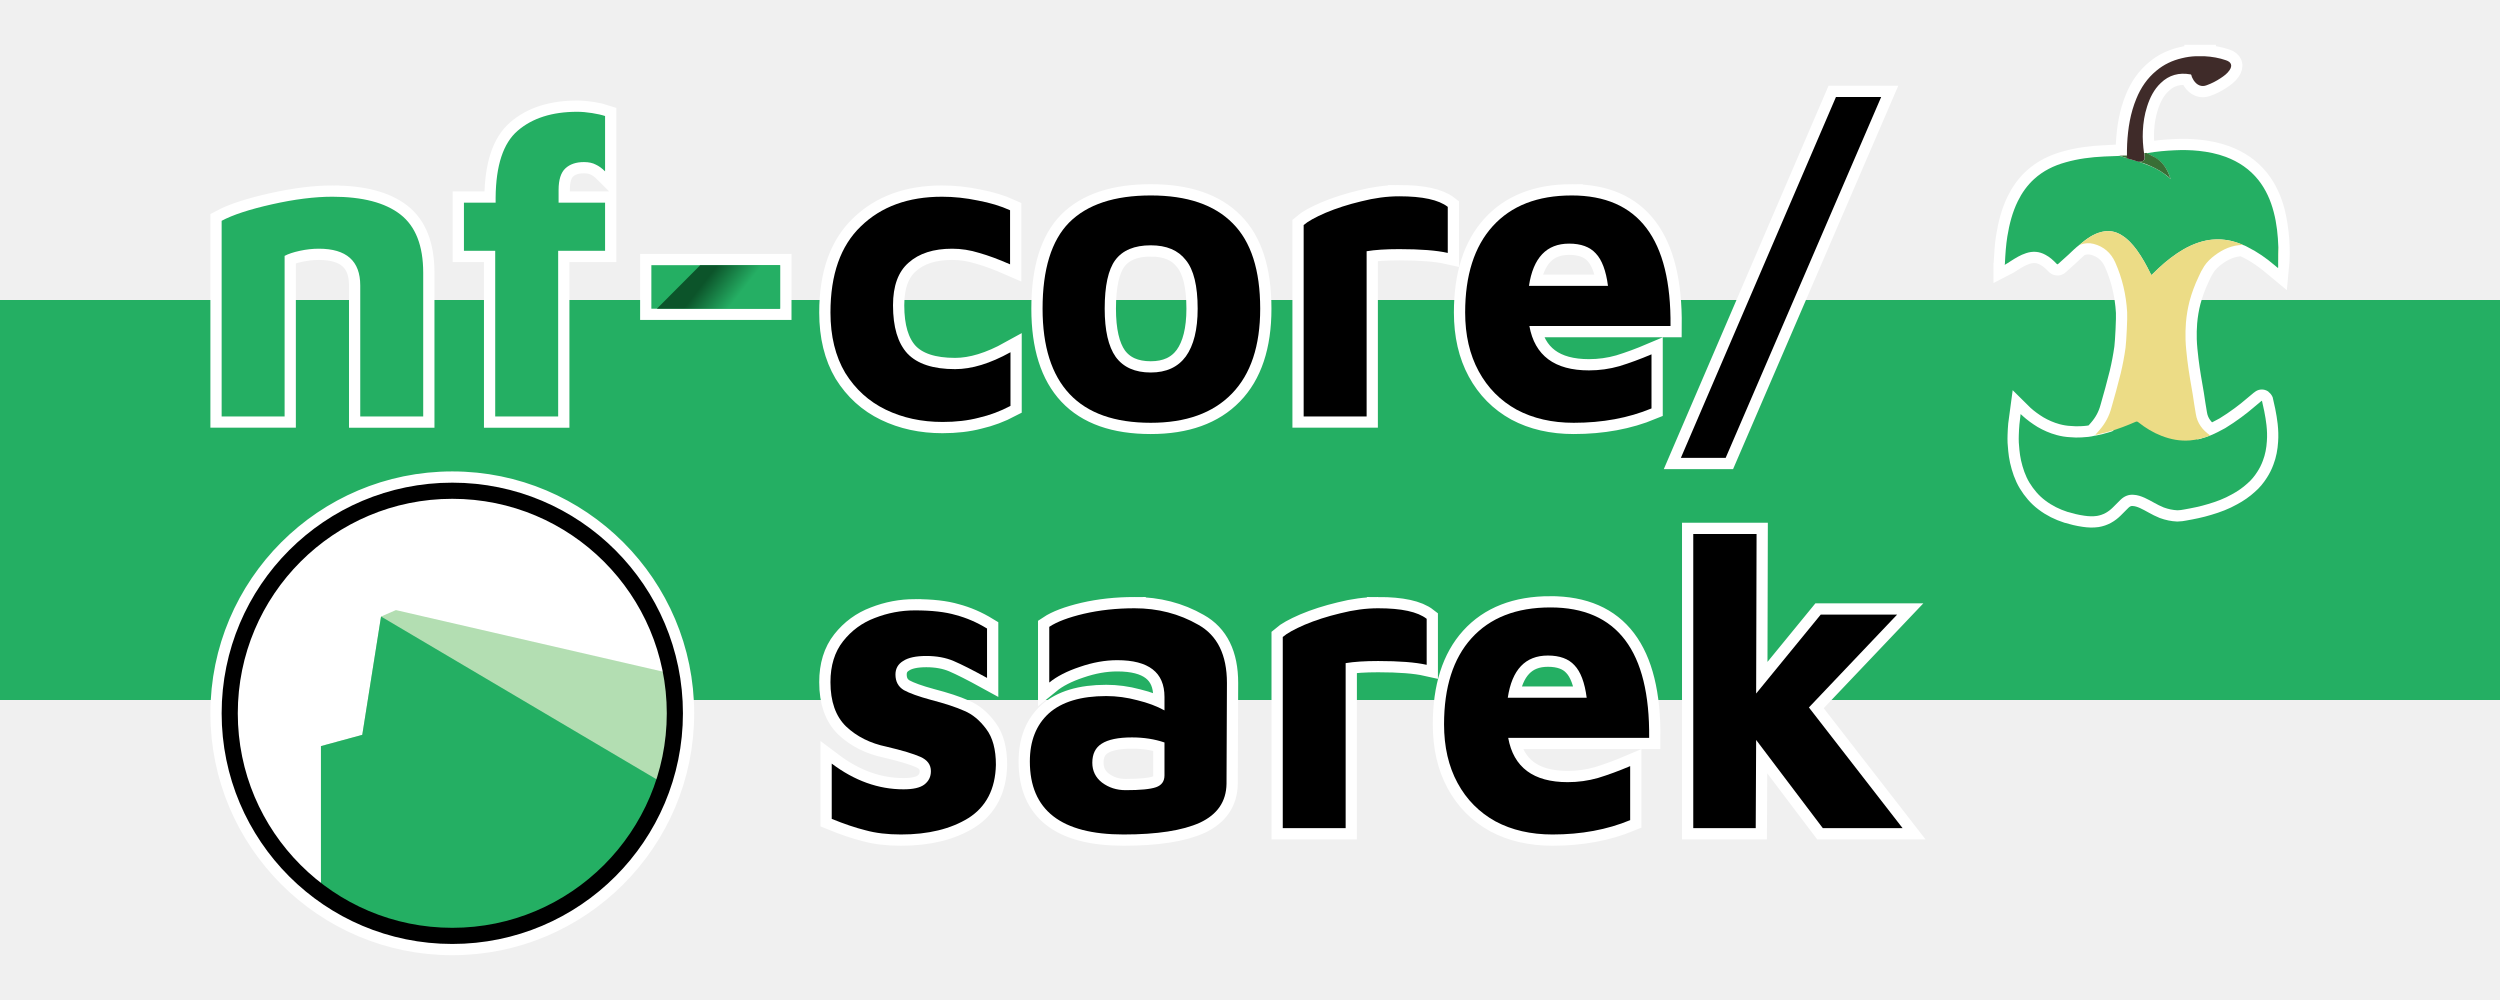
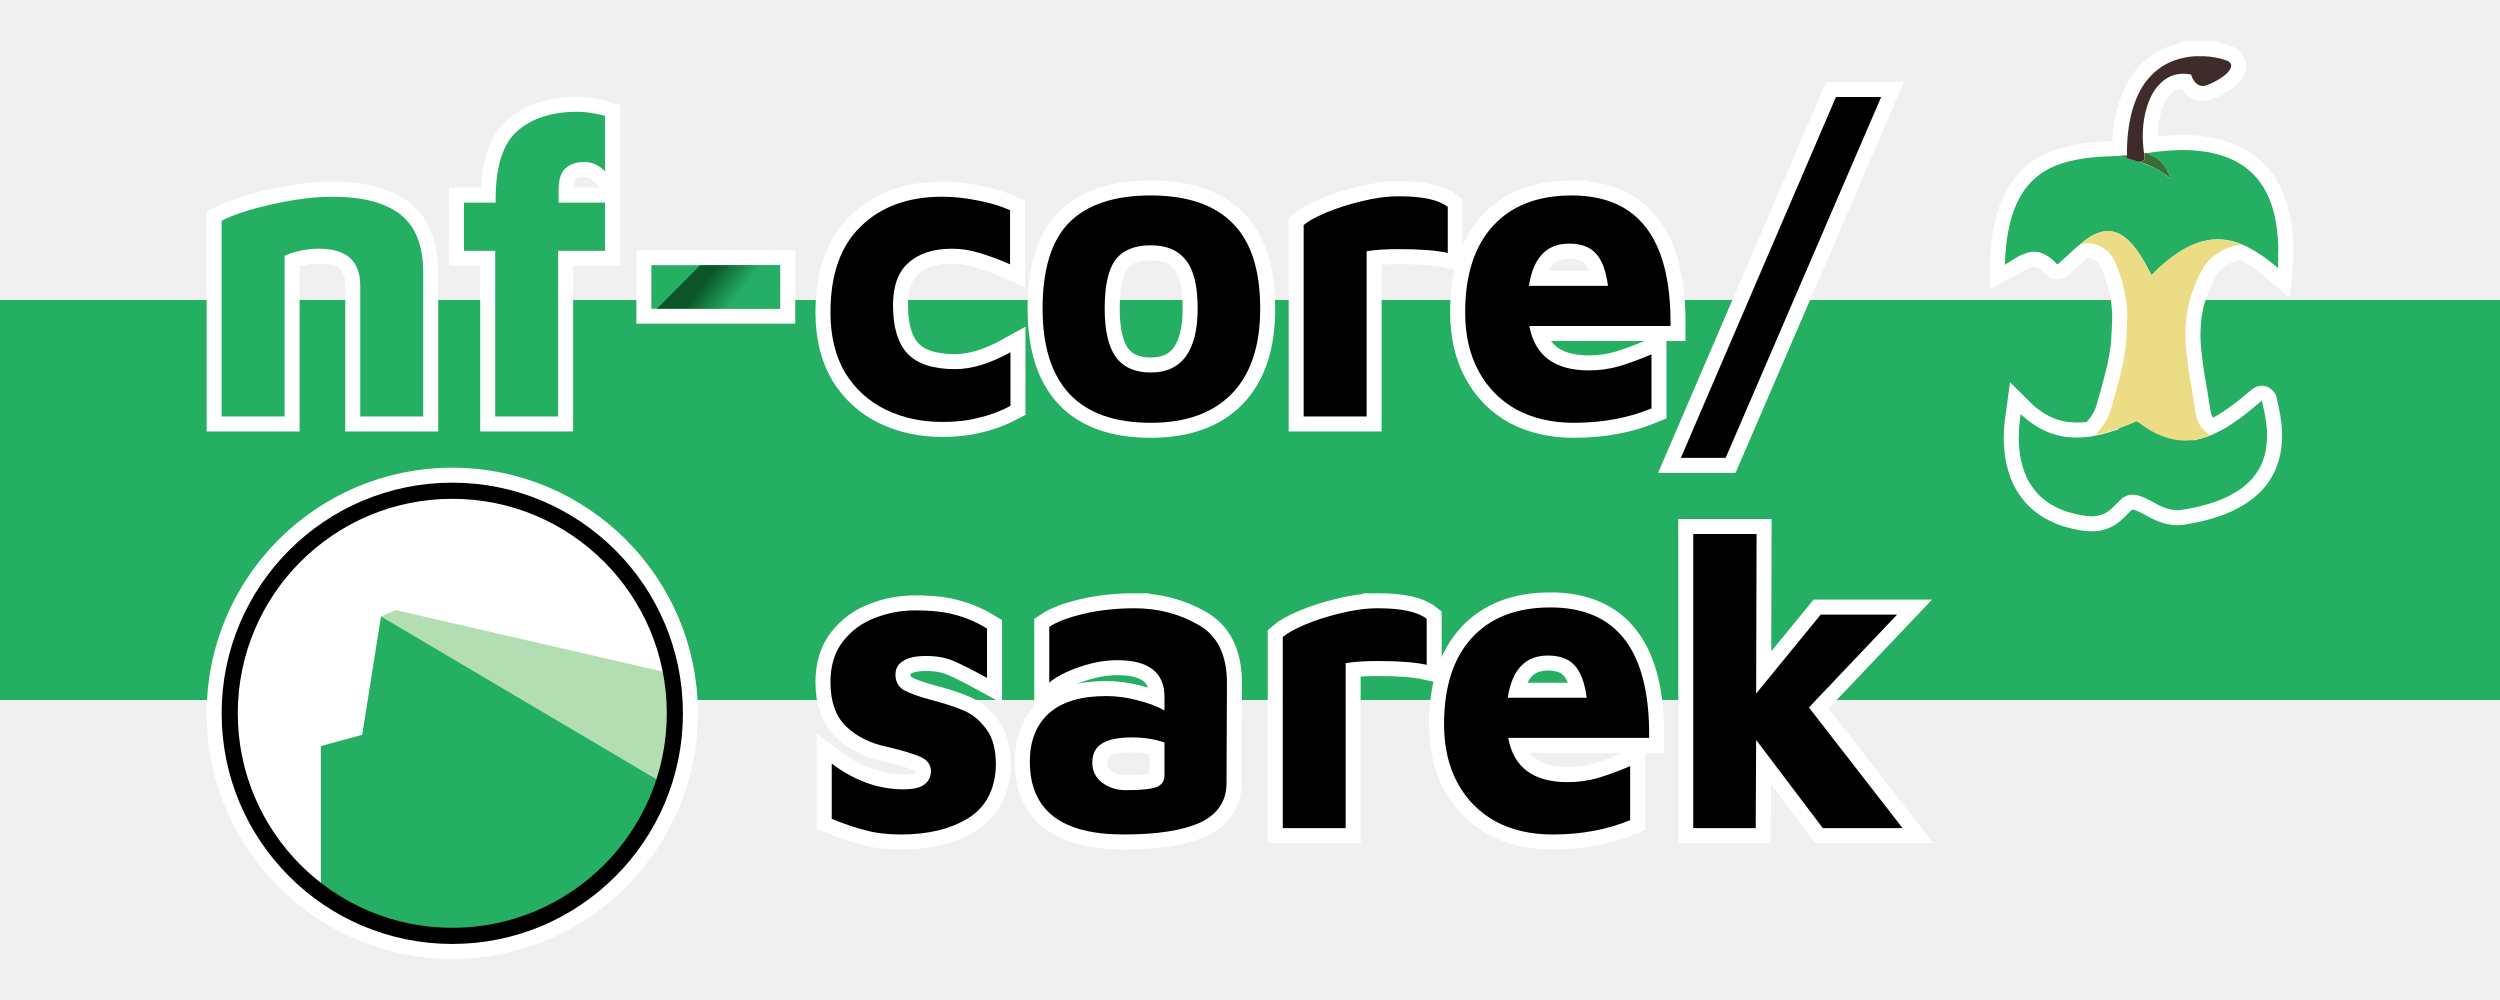
<svg xmlns="http://www.w3.org/2000/svg" xmlns:xlink="http://www.w3.org/1999/xlink" width="500" height="200" viewBox="0 0 468.75 187.5" id="svg4924" version="1.1">
  <defs id="defs4926">
    <clipPath clipPathUnits="userSpaceOnUse" id="clipPath202">
      <path d="M 0,600 H 1500 V 0 H 0 Z" id="path204" />
    </clipPath>
    <clipPath clipPathUnits="userSpaceOnUse" id="clipPath158">
      <path d="M 0,600 H 1500 V 0 H 0 Z" id="path160" />
    </clipPath>
    <clipPath clipPathUnits="userSpaceOnUse" id="clipPath86">
      <path d="M 0,600 H 1500 V 0 H 0 Z" id="path88" />
    </clipPath>
    <clipPath clipPathUnits="userSpaceOnUse" id="clipPath94">
      <path d="M 804.509,211 H 968.795 V 114.019 H 804.509 Z" id="path96" />
    </clipPath>
    <clipPath clipPathUnits="userSpaceOnUse" id="clipPath110">
      <path d="M 804.597,506 H 968.883 V 409.019 H 804.597 Z" id="path112" />
    </clipPath>
    <clipPath clipPathUnits="userSpaceOnUse" id="clipPath126">
      <path d="M 133.598,209 H 297.883 V 112.019 H 133.598 Z" id="path128" />
    </clipPath>
    <clipPath clipPathUnits="userSpaceOnUse" id="clipPath142">
      <path d="M 133.686,504 H 297.972 V 407.019 H 133.686 Z" id="path144" />
    </clipPath>
    <clipPath clipPathUnits="userSpaceOnUse" id="clipPath54">
      <path d="M 0,600 H 1500 V 0 H 0 Z" id="path56" />
    </clipPath>
    <clipPath clipPathUnits="userSpaceOnUse" id="clipPath30">
      <path d="M 0,600 H 1500 V 0 H 0 Z" id="path32" />
    </clipPath>
    <linearGradient id="a-3" x2="1" gradientTransform="matrix(47.34875,36.9925,-36.9925,47.34875,344.325,162.1875)" gradientUnits="userSpaceOnUse">
      <stop stop-color="#0c542a" offset="0" id="stop15-61" />
      <stop stop-color="#0c542a" offset=".215" id="stop17-29" />
      <stop stop-color="#25af64" offset=".58" id="stop19-3" />
      <stop stop-color="#25af64" offset=".847" id="stop21-19" />
      <stop stop-color="#25af64" offset="1" id="stop23-4" />
    </linearGradient>
    <linearGradient id="f" x2="1" gradientTransform="matrix(14.32214,11.18956,-11.18956,14.32214,103.3912,-43.22521)" gradientUnits="userSpaceOnUse">
      <stop stop-color="#0c542a" offset="0" id="stop12" />
      <stop stop-color="#0c542a" offset=".215" id="stop14" />
      <stop stop-color="#25af64" offset=".58" id="stop16" />
      <stop stop-color="#25af64" offset=".847" id="stop18" />
      <stop stop-color="#25af64" offset="1" id="stop20" />
    </linearGradient>
    <linearGradient xlink:href="#f" id="linearGradient297" gradientUnits="userSpaceOnUse" gradientTransform="matrix(14.32214,11.18956,-11.18956,14.32214,103.3912,-43.22521)" x2="1" />
  </defs>
  <g id="layer4" style="display:inline" transform="translate(22.0634,94.11028)">
    <rect style="opacity:1;fill:#24af63;fill-opacity:1;stroke:none;stroke-width:18.234;stroke-linecap:round;stroke-linejoin:round;stroke-miterlimit:4;stroke-dasharray:none;stroke-dashoffset:0;stroke-opacity:1" id="rect71" width="468.75" height="75" x="-22.063" y="-37.86" />
-     <path style="fill:none;stroke:#ffffff;stroke-width:4.219;stroke-linecap:butt;stroke-linejoin:miter;stroke-miterlimit:10;stroke-dasharray:none;stroke-opacity:1" d="m 389.611,-83.602 v 0.038 c -0.868,0.038 -1.698,0.151 -2.604,0.377 -1.774,0.415 -3.36,1.17 -4.757,2.34 -1.699,1.397 -2.907,3.172 -3.737,5.211 -1.133,2.718 -1.587,5.587 -1.738,8.494 -0.037,0.743 -0.037,1.448 -0.037,2.19 -1.437,-0.008 -2.971,0.137 -4.266,0.189 -2.454,0.113 -4.871,0.415 -7.249,1.095 -2.19,0.604 -4.192,1.585 -5.891,3.133 -1.284,1.17 -2.303,2.605 -3.058,4.153 -1.019,2.076 -1.585,4.303 -1.963,6.606 -0.264,1.661 -0.377,3.36 -0.452,5.021 0,0.076 -7.5e-4,0.152 -0.038,0.227 v 0.075 c 0.378,-0.189 0.717,-0.453 1.095,-0.679 0.944,-0.604 1.851,-1.169 2.908,-1.509 1.246,-0.415 2.453,-0.342 3.624,0.3 0.793,0.415 1.473,1.02 2.115,1.699 0.113,0.113 0.189,0.113 0.302,0 0.642,-0.566 1.246,-1.133 1.888,-1.699 0.68,-0.642 1.358,-1.32 2.113,-1.886 0.075,0.038 0.113,-6.83e-4 0.189,-0.038 0.793,-0.264 1.623,-0.34 2.454,-0.114 1.888,0.491 3.248,1.699 4.041,3.474 1.321,2.983 2.038,6.079 2.227,9.326 0.075,1.057 -0.151,5.511 -0.302,6.682 -0.227,1.623 -0.529,3.21 -0.906,4.796 -0.529,2.152 -1.132,4.304 -1.736,6.418 -0.415,1.586 -1.171,2.983 -2.228,4.191 -0.264,0.302 -0.662,0.754 -0.927,1.057 -0.831,0.227 -1.603,0.301 -2.433,0.339 -0.717,0.038 -1.434,0.039 -2.151,-0.037 -0.868,-0.038 -1.737,-0.189 -2.567,-0.416 -1.246,-0.34 -2.454,-0.869 -3.549,-1.511 -0.982,-0.604 -1.925,-1.283 -2.756,-2.038 -0.113,-0.113 -0.265,-0.226 -0.416,-0.377 -0.189,1.321 -0.303,2.604 -0.341,3.926 -0.038,0.944 2.7e-4,1.85 0.114,2.794 0.075,0.642 0.151,1.321 0.302,1.963 0.34,1.472 0.793,2.87 1.586,4.191 0.793,1.284 1.736,2.415 2.944,3.322 1.284,0.982 2.681,1.661 4.191,2.151 1.019,0.302 2.077,0.567 3.171,0.718 0.793,0.113 1.547,0.152 2.34,0.038 1.17,-0.189 2.152,-0.755 2.983,-1.586 l 1.472,-1.472 c 0.68,-0.642 1.473,-0.982 2.417,-0.906 0.717,0.038 1.397,0.264 2.076,0.566 1.246,0.566 2.341,1.322 3.587,1.813 0.831,0.302 1.699,0.49 2.567,0.527 0.415,0 0.83,-0.075 1.245,-0.15 1.51,-0.264 3.021,-0.567 4.493,-1.02 1.548,-0.453 3.058,-1.02 4.455,-1.813 1.057,-0.566 2.038,-1.245 2.906,-2.038 0.755,-0.642 1.359,-1.396 1.888,-2.227 0.415,-0.642 0.756,-1.322 1.02,-2.04 0.453,-1.17 0.679,-2.416 0.754,-3.662 0.075,-1.019 0.038,-2 -0.075,-3.019 -0.113,-0.868 -0.227,-1.737 -0.416,-2.606 -0.151,-0.642 -0.263,-1.284 -0.414,-1.888 -0.038,-0.075 -0.038,-0.114 -0.114,-0.038 l -1.36,1.133 c -0.793,0.68 -1.585,1.322 -2.415,1.926 -0.982,0.717 -1.964,1.396 -3.021,2.038 -0.906,0.491 -1.812,0.981 -2.756,1.359 -0.038,-0.038 -0.114,-0.074 -0.114,-0.037 -1.397,-0.982 -2.378,-2.266 -2.642,-4.003 -0.227,-1.208 -0.377,-2.417 -0.566,-3.587 -0.378,-2.152 -0.756,-4.303 -1.02,-6.454 -0.151,-1.321 -0.303,-2.606 -0.341,-3.889 -0.038,-1.057 0.002,-2.114 0.077,-3.171 0.113,-1.359 0.34,-2.718 0.679,-4.039 0.415,-1.548 0.981,-3.059 1.661,-4.493 0.302,-0.717 0.68,-1.435 1.095,-2.076 0.529,-0.793 1.208,-1.435 1.963,-2.001 1.548,-1.17 3.247,-1.925 5.248,-1.963 2.525,1.05 4.631,2.684 6.57,4.305 0.35,-3.541 0.016,-7.353 -0.756,-10.459 -0.566,-2.19 -1.472,-4.228 -2.869,-6.002 -1.623,-2.039 -3.7,-3.435 -6.116,-4.341 -1.623,-0.604 -3.323,-0.945 -5.059,-1.133 -1.472,-0.151 -2.983,-0.189 -4.455,-0.114 -1.737,0.076 -3.472,0.227 -5.171,0.529 -0.02,0.02 -0.049,0.016 -0.079,0.02 -0.036,-0.02 -0.076,-0.038 -0.112,-0.059 -0.113,0 -0.3,0.019 -0.458,0.031 -0.185,-1.345 -0.296,-2.726 -0.222,-4.107 0.076,-1.586 0.302,-3.097 0.793,-4.607 0.529,-1.661 1.284,-3.208 2.567,-4.417 1.548,-1.51 3.436,-2.002 5.55,-1.624 0.113,0 0.151,0.039 0.189,0.152 0.076,0.34 0.227,0.641 0.416,0.943 0.604,0.944 1.51,1.322 2.454,0.945 0.944,-0.34 1.813,-0.793 2.606,-1.322 0.642,-0.415 1.245,-0.868 1.661,-1.472 0.604,-0.868 0.378,-1.548 -0.641,-1.888 -1.284,-0.453 -2.644,-0.679 -4.003,-0.754 v -0.038 z m -67.432,7.678 -29.079,67.665 h 8.399 L 330.656,-75.924 Z m -236.019,2.772 c -4.701,0 -8.426,1.19 -11.173,3.567 -2.694,2.324 -4.067,6.497 -4.12,12.519 v 0.95 h -5.942 v 9.033 h 5.863 v 31.058 h 11.805 v -31.058 h 8.795 v -9.033 H 82.673 V -58.493 c 9e-6,-1.902 0.422,-3.249 1.267,-4.041 0.845,-0.792 2.007,-1.188 3.486,-1.188 0.898,0 1.636,0.157 2.217,0.474 0.581,0.264 1.162,0.688 1.743,1.269 v -10.38 c -0.634,-0.211 -1.452,-0.396 -2.455,-0.555 -1.004,-0.158 -1.927,-0.238 -2.772,-0.238 z m 107.543,15.688 c -6.814,0 -11.911,1.691 -15.291,5.072 -3.328,3.381 -4.991,8.768 -4.991,16.163 0,7.078 1.69,12.413 5.07,16.005 3.381,3.592 8.451,5.387 15.212,5.387 6.603,0 11.673,-1.821 15.212,-5.466 3.539,-3.645 5.308,-8.954 5.308,-15.927 0,-7.237 -1.716,-12.572 -5.149,-16.005 -3.433,-3.486 -8.558,-5.229 -15.372,-5.229 z m 78.915,0 c -6.391,0 -11.329,1.928 -14.815,5.784 -3.433,3.803 -5.151,9.19 -5.151,16.163 0,4.226 0.846,7.897 2.536,11.014 1.69,3.116 4.066,5.52 7.13,7.211 3.064,1.637 6.63,2.455 10.697,2.455 5.388,0 10.247,-0.898 14.579,-2.693 v -10.142 c -2.113,0.898 -4.121,1.638 -6.022,2.219 -1.849,0.528 -3.749,0.793 -5.704,0.793 -6.444,0 -10.17,-2.774 -11.173,-8.32 h 26.464 c 0.158,-16.322 -6.023,-24.483 -18.541,-24.483 z m -32.338,0.159 c -2.271,0 -4.648,0.316 -7.13,0.95 -2.43,0.581 -4.649,1.294 -6.656,2.139 -1.954,0.845 -3.328,1.611 -4.12,2.298 v 35.892 h 11.805 v -30.98 c 1.585,-0.264 3.618,-0.396 6.101,-0.396 3.962,0 6.998,0.237 9.111,0.712 v -8.635 c -1.69,-1.321 -4.727,-1.981 -9.111,-1.981 z m -200.026,0.079 c -3.328,0 -7.105,0.476 -11.331,1.426 -4.226,0.951 -7.368,1.98 -9.428,3.089 v 36.685 h 11.805 v -30.108 c 0.687,-0.37 1.638,-0.686 2.853,-0.95 1.215,-0.264 2.403,-0.397 3.565,-0.397 5.177,0 7.766,2.298 7.766,6.894 v 24.562 h 11.805 v -26.938 c 0,-5.071 -1.425,-8.717 -4.277,-10.935 -2.852,-2.219 -7.105,-3.327 -12.757,-3.327 z m 114.313,0 c -6.339,0 -11.409,1.849 -15.212,5.546 -3.803,3.645 -5.706,9.032 -5.706,16.163 0,4.437 0.925,8.214 2.774,11.331 1.902,3.064 4.437,5.362 7.606,6.894 3.169,1.532 6.708,2.298 10.616,2.298 2.535,0 4.808,-0.265 6.815,-0.793 2.06,-0.475 4.04,-1.216 5.942,-2.219 v -10.062 c -3.803,2.113 -7.264,3.17 -10.38,3.17 -4.12,0 -7.103,-0.977 -8.952,-2.932 -1.796,-1.954 -2.693,-4.965 -2.693,-9.033 0,-3.645 0.977,-6.313 2.932,-8.004 1.954,-1.743 4.675,-2.615 8.161,-2.615 1.69,0 3.38,0.265 5.07,0.793 1.69,0.475 3.619,1.188 5.784,2.139 v -10.14 c -1.743,-0.792 -3.751,-1.401 -6.022,-1.824 -2.271,-0.475 -4.516,-0.712 -6.735,-0.712 z m 117.578,8.795 c 2.219,0 3.882,0.607 4.991,1.822 1.162,1.215 1.928,3.249 2.298,6.101 h -14.817 c 0.792,-5.282 3.302,-7.923 7.527,-7.923 z m -78.441,0.317 c 2.958,0 5.151,0.925 6.577,2.774 1.479,1.796 2.217,4.833 2.217,9.111 0,3.909 -0.738,6.894 -2.217,8.954 -1.479,2.007 -3.672,3.01 -6.577,3.01 -2.958,0 -5.149,-0.977 -6.575,-2.932 -1.373,-1.954 -2.06,-4.965 -2.06,-9.033 0,-4.279 0.659,-7.315 1.979,-9.111 1.373,-1.849 3.592,-2.774 6.656,-2.774 z m -93.636,3.724 v 8.161 h 24.166 v -8.161 z M 62.74,-3.61 c -23.866,0 -43.246,19.38 -43.246,43.246 0,23.866 19.38,43.246 43.246,43.246 23.866,0 43.246,-19.38 43.246,-43.246 0,-23.866 -19.38,-43.246 -43.246,-43.246 z M 295.423,6.014 V 61.169 h 11.711 l 0.079,-16.538 12.502,16.538 h 14.956 L 317.105,38.537 333.645,21.127 H 319.32 L 307.213,35.926 307.292,6.014 Z M 268.637,19.781 c -6.383,0 -11.317,1.926 -14.799,5.777 -3.429,3.798 -5.143,9.181 -5.143,16.144 0,4.22 0.844,7.887 2.532,10.999 1.688,3.113 4.063,5.512 7.123,7.2 3.06,1.635 6.62,2.454 10.682,2.454 5.381,0 10.235,-0.896 14.561,-2.69 V 49.536 c -2.11,0.897 -4.116,1.635 -6.015,2.216 -1.846,0.528 -3.744,0.791 -5.696,0.791 -6.436,0 -10.156,-2.768 -11.158,-8.307 h 26.431 c 0.158,-16.301 -6.014,-24.454 -18.517,-24.454 z m -77.979,0.159 c -3.376,0 -6.542,0.343 -9.496,1.029 -2.902,0.686 -5.065,1.502 -6.489,2.452 v 10.446 c 1.424,-1.161 3.324,-2.137 5.698,-2.928 2.427,-0.844 4.774,-1.265 7.042,-1.265 5.909,0 8.862,2.293 8.862,6.883 v 2.532 c -1.424,-0.791 -3.113,-1.424 -5.065,-1.899 -1.952,-0.528 -3.904,-0.791 -5.856,-0.791 -4.748,0 -8.334,1.082 -10.761,3.245 -2.374,2.163 -3.561,5.17 -3.561,9.022 1e-5,9.127 5.855,13.689 17.567,13.689 6.278,0 11.052,-0.738 14.323,-2.216 3.271,-1.53 4.933,-3.957 4.986,-7.28 l 0.079,-18.913 c 0,-5.276 -1.792,-8.916 -5.38,-10.92 -3.587,-2.057 -7.571,-3.085 -11.949,-3.085 z m 45.681,0 c -2.268,0 -4.643,0.317 -7.123,0.95 -2.427,0.58 -4.642,1.291 -6.647,2.135 -1.952,0.844 -3.325,1.61 -4.116,2.296 v 35.847 h 11.792 V 30.227 c 1.583,-0.264 3.614,-0.396 6.094,-0.396 3.957,0 6.988,0.237 9.099,0.712 v -8.626 c -1.688,-1.319 -4.72,-1.978 -9.099,-1.978 z m -86.863,0.396 c -2.585,0 -5.092,0.475 -7.518,1.425 -2.374,0.897 -4.352,2.348 -5.934,4.352 -1.583,2.005 -2.375,4.563 -2.375,7.676 0,3.64 0.976,6.41 2.928,8.309 2.005,1.899 4.537,3.165 7.597,3.798 2.902,0.686 5.013,1.319 6.332,1.899 1.319,0.58 1.978,1.478 1.978,2.692 0,1.055 -0.421,1.899 -1.265,2.532 -0.791,0.58 -2.084,0.87 -3.878,0.87 -4.695,0 -9.18,-1.609 -13.453,-4.827 v 10.366 c 2.321,0.95 4.431,1.662 6.33,2.137 1.899,0.528 4.116,0.791 6.649,0.791 5.117,0 9.336,-1.028 12.66,-3.085 3.324,-2.11 5.038,-5.435 5.143,-9.972 0,-2.902 -0.607,-5.143 -1.82,-6.725 -1.213,-1.635 -2.584,-2.769 -4.114,-3.402 -1.53,-0.686 -3.613,-1.372 -6.251,-2.058 -2.321,-0.633 -4.01,-1.24 -5.065,-1.82 -1.055,-0.633 -1.582,-1.609 -1.582,-2.928 0,-1.108 0.475,-1.952 1.425,-2.532 0.95,-0.633 2.4,-0.95 4.352,-0.95 1.952,0 3.666,0.317 5.143,0.95 1.477,0.633 3.561,1.689 6.251,3.166 v -9.26 c -1.899,-1.161 -3.851,-2.005 -5.856,-2.532 -1.952,-0.58 -4.51,-0.87 -7.676,-0.87 z m 118.687,8.467 c 2.216,0 3.876,0.607 4.984,1.82 1.161,1.213 1.925,3.245 2.294,6.094 h -14.797 c 0.791,-5.276 3.298,-7.914 7.518,-7.914 z m -77.979,15.352 c 2.216,0 4.245,0.317 6.092,0.95 v 6.172 c 0,1.108 -0.527,1.846 -1.582,2.216 -1.055,0.369 -2.955,0.553 -5.698,0.553 -1.688,0 -3.165,-0.473 -4.431,-1.423 -1.213,-0.95 -1.82,-2.191 -1.82,-3.721 0,-1.635 0.581,-2.821 1.741,-3.56 1.213,-0.791 3.113,-1.188 5.698,-1.188 z" id="path73" />
+     <path style="fill:none;stroke:#ffffff;stroke-width:5.625;stroke-linecap:butt;stroke-linejoin:miter;stroke-miterlimit:10;stroke-dasharray:none;stroke-opacity:1" d="m 389.611,-83.602 v 0.038 c -0.868,0.038 -1.698,0.151 -2.604,0.377 -1.774,0.415 -3.36,1.17 -4.757,2.34 -1.699,1.397 -2.907,3.172 -3.737,5.211 -1.133,2.718 -1.587,5.587 -1.738,8.494 -0.037,0.743 -0.037,1.448 -0.037,2.19 -1.437,-0.008 -2.971,0.137 -4.266,0.189 -2.454,0.113 -4.871,0.415 -7.249,1.095 -2.19,0.604 -4.192,1.585 -5.891,3.133 -1.284,1.17 -2.303,2.605 -3.058,4.153 -1.019,2.076 -1.585,4.303 -1.963,6.606 -0.264,1.661 -0.377,3.36 -0.452,5.021 0,0.076 -7.5e-4,0.152 -0.038,0.227 v 0.075 c 0.378,-0.189 0.717,-0.453 1.095,-0.679 0.944,-0.604 1.851,-1.169 2.908,-1.509 1.246,-0.415 2.453,-0.342 3.624,0.3 0.793,0.415 1.473,1.02 2.115,1.699 0.113,0.113 0.189,0.113 0.302,0 0.642,-0.566 1.246,-1.133 1.888,-1.699 0.68,-0.642 1.358,-1.32 2.113,-1.886 0.075,0.038 0.113,-6.83e-4 0.189,-0.038 0.793,-0.264 1.623,-0.34 2.454,-0.114 1.888,0.491 3.248,1.699 4.041,3.474 1.321,2.983 2.038,6.079 2.227,9.326 0.075,1.057 -0.151,5.511 -0.302,6.682 -0.227,1.623 -0.529,3.21 -0.906,4.796 -0.529,2.152 -1.132,4.304 -1.736,6.418 -0.415,1.586 -1.171,2.983 -2.228,4.191 -0.264,0.302 -0.662,0.754 -0.927,1.057 -0.831,0.227 -1.603,0.301 -2.433,0.339 -0.717,0.038 -1.434,0.039 -2.151,-0.037 -0.868,-0.038 -1.737,-0.189 -2.567,-0.416 -1.246,-0.34 -2.454,-0.869 -3.549,-1.511 -0.982,-0.604 -1.925,-1.283 -2.756,-2.038 -0.113,-0.113 -0.265,-0.226 -0.416,-0.377 -0.189,1.321 -0.303,2.604 -0.341,3.926 -0.038,0.944 2.7e-4,1.85 0.114,2.794 0.075,0.642 0.151,1.321 0.302,1.963 0.34,1.472 0.793,2.87 1.586,4.191 0.793,1.284 1.736,2.415 2.944,3.322 1.284,0.982 2.681,1.661 4.191,2.151 1.019,0.302 2.077,0.567 3.171,0.718 0.793,0.113 1.547,0.152 2.34,0.038 1.17,-0.189 2.152,-0.755 2.983,-1.586 l 1.472,-1.472 c 0.68,-0.642 1.473,-0.982 2.417,-0.906 0.717,0.038 1.397,0.264 2.076,0.566 1.246,0.566 2.341,1.322 3.587,1.813 0.831,0.302 1.699,0.49 2.567,0.527 0.415,0 0.83,-0.075 1.245,-0.15 1.51,-0.264 3.021,-0.567 4.493,-1.02 1.548,-0.453 3.058,-1.02 4.455,-1.813 1.057,-0.566 2.038,-1.245 2.906,-2.038 0.755,-0.642 1.359,-1.396 1.888,-2.227 0.415,-0.642 0.756,-1.322 1.02,-2.04 0.453,-1.17 0.679,-2.416 0.754,-3.662 0.075,-1.019 0.038,-2 -0.075,-3.019 -0.113,-0.868 -0.227,-1.737 -0.416,-2.606 -0.151,-0.642 -0.263,-1.284 -0.414,-1.888 -0.038,-0.075 -0.038,-0.114 -0.114,-0.038 l -1.36,1.133 c -0.793,0.68 -1.585,1.322 -2.415,1.926 -0.982,0.717 -1.964,1.396 -3.021,2.038 -0.906,0.491 -1.812,0.981 -2.756,1.359 -0.038,-0.038 -0.114,-0.074 -0.114,-0.037 -1.397,-0.982 -2.378,-2.266 -2.642,-4.003 -0.227,-1.208 -0.377,-2.417 -0.566,-3.587 -0.378,-2.152 -0.756,-4.303 -1.02,-6.454 -0.151,-1.321 -0.303,-2.606 -0.341,-3.889 -0.038,-1.057 0.002,-2.114 0.077,-3.171 0.113,-1.359 0.34,-2.718 0.679,-4.039 0.415,-1.548 0.981,-3.059 1.661,-4.493 0.302,-0.717 0.68,-1.435 1.095,-2.076 0.529,-0.793 1.208,-1.435 1.963,-2.001 1.548,-1.17 3.247,-1.925 5.248,-1.963 2.525,1.05 4.631,2.684 6.57,4.305 0.35,-3.541 0.016,-7.353 -0.756,-10.459 -0.566,-2.19 -1.472,-4.228 -2.869,-6.002 -1.623,-2.039 -3.7,-3.435 -6.116,-4.341 -1.623,-0.604 -3.323,-0.945 -5.059,-1.133 -1.472,-0.151 -2.983,-0.189 -4.455,-0.114 -1.737,0.076 -3.472,0.227 -5.171,0.529 -0.02,0.02 -0.049,0.016 -0.079,0.02 -0.036,-0.02 -0.076,-0.038 -0.112,-0.059 -0.113,0 -0.3,0.019 -0.458,0.031 -0.185,-1.345 -0.296,-2.726 -0.222,-4.107 0.076,-1.586 0.302,-3.097 0.793,-4.607 0.529,-1.661 1.284,-3.208 2.567,-4.417 1.548,-1.51 3.436,-2.002 5.55,-1.624 0.113,0 0.151,0.039 0.189,0.152 0.076,0.34 0.227,0.641 0.416,0.943 0.604,0.944 1.51,1.322 2.454,0.945 0.944,-0.34 1.813,-0.793 2.606,-1.322 0.642,-0.415 1.245,-0.868 1.661,-1.472 0.604,-0.868 0.378,-1.548 -0.641,-1.888 -1.284,-0.453 -2.644,-0.679 -4.003,-0.754 v -0.038 z m -67.432,7.678 -29.079,67.665 h 8.399 L 330.656,-75.924 Z m -236.019,2.772 c -4.701,0 -8.426,1.19 -11.173,3.567 -2.694,2.324 -4.067,6.497 -4.12,12.519 v 0.95 h -5.942 v 9.033 h 5.863 v 31.058 h 11.805 v -31.058 h 8.795 v -9.033 H 82.673 V -58.493 c 9e-6,-1.902 0.422,-3.249 1.267,-4.041 0.845,-0.792 2.007,-1.188 3.486,-1.188 0.898,0 1.636,0.157 2.217,0.474 0.581,0.264 1.162,0.688 1.743,1.269 v -10.38 c -0.634,-0.211 -1.452,-0.396 -2.455,-0.555 -1.004,-0.158 -1.927,-0.238 -2.772,-0.238 z m 107.543,15.688 c -6.814,0 -11.911,1.691 -15.291,5.072 -3.328,3.381 -4.991,8.768 -4.991,16.163 0,7.078 1.69,12.413 5.07,16.005 3.381,3.592 8.451,5.387 15.212,5.387 6.603,0 11.673,-1.821 15.212,-5.466 3.539,-3.645 5.308,-8.954 5.308,-15.927 0,-7.237 -1.716,-12.572 -5.149,-16.005 -3.433,-3.486 -8.558,-5.229 -15.372,-5.229 z m 78.915,0 c -6.391,0 -11.329,1.928 -14.815,5.784 -3.433,3.803 -5.151,9.19 -5.151,16.163 0,4.226 0.846,7.897 2.536,11.014 1.69,3.116 4.066,5.52 7.13,7.211 3.064,1.637 6.63,2.455 10.697,2.455 5.388,0 10.247,-0.898 14.579,-2.693 v -10.142 c -2.113,0.898 -4.121,1.638 -6.022,2.219 -1.849,0.528 -3.749,0.793 -5.704,0.793 -6.444,0 -10.17,-2.774 -11.173,-8.32 h 26.464 c 0.158,-16.322 -6.023,-24.483 -18.541,-24.483 z m -32.338,0.159 c -2.271,0 -4.648,0.316 -7.13,0.95 -2.43,0.581 -4.649,1.294 -6.656,2.139 -1.954,0.845 -3.328,1.611 -4.12,2.298 v 35.892 h 11.805 v -30.98 c 1.585,-0.264 3.618,-0.396 6.101,-0.396 3.962,0 6.998,0.237 9.111,0.712 v -8.635 c -1.69,-1.321 -4.727,-1.981 -9.111,-1.981 z m -200.026,0.079 c -3.328,0 -7.105,0.476 -11.331,1.426 -4.226,0.951 -7.368,1.98 -9.428,3.089 v 36.685 h 11.805 v -30.108 c 0.687,-0.37 1.638,-0.686 2.853,-0.95 1.215,-0.264 2.403,-0.397 3.565,-0.397 5.177,0 7.766,2.298 7.766,6.894 v 24.562 h 11.805 v -26.938 c 0,-5.071 -1.425,-8.717 -4.277,-10.935 -2.852,-2.219 -7.105,-3.327 -12.757,-3.327 z m 114.313,0 c -6.339,0 -11.409,1.849 -15.212,5.546 -3.803,3.645 -5.706,9.032 -5.706,16.163 0,4.437 0.925,8.214 2.774,11.331 1.902,3.064 4.437,5.362 7.606,6.894 3.169,1.532 6.708,2.298 10.616,2.298 2.535,0 4.808,-0.265 6.815,-0.793 2.06,-0.475 4.04,-1.216 5.942,-2.219 v -10.062 c -3.803,2.113 -7.264,3.17 -10.38,3.17 -4.12,0 -7.103,-0.977 -8.952,-2.932 -1.796,-1.954 -2.693,-4.965 -2.693,-9.033 0,-3.645 0.977,-6.313 2.932,-8.004 1.954,-1.743 4.675,-2.615 8.161,-2.615 1.69,0 3.38,0.265 5.07,0.793 1.69,0.475 3.619,1.188 5.784,2.139 v -10.14 c -1.743,-0.792 -3.751,-1.401 -6.022,-1.824 -2.271,-0.475 -4.516,-0.712 -6.735,-0.712 z m 117.578,8.795 c 2.219,0 3.882,0.607 4.991,1.822 1.162,1.215 1.928,3.249 2.298,6.101 h -14.817 c 0.792,-5.282 3.302,-7.923 7.527,-7.923 z m -78.441,0.317 c 2.958,0 5.151,0.925 6.577,2.774 1.479,1.796 2.217,4.833 2.217,9.111 0,3.909 -0.738,6.894 -2.217,8.954 -1.479,2.007 -3.672,3.01 -6.577,3.01 -2.958,0 -5.149,-0.977 -6.575,-2.932 -1.373,-1.954 -2.06,-4.965 -2.06,-9.033 0,-4.279 0.659,-7.315 1.979,-9.111 1.373,-1.849 3.592,-2.774 6.656,-2.774 z m -93.636,3.724 v 8.161 h 24.166 v -8.161 z M 62.74,-3.61 c -23.866,0 -43.246,19.38 -43.246,43.246 0,23.866 19.38,43.246 43.246,43.246 23.866,0 43.246,-19.38 43.246,-43.246 0,-23.866 -19.38,-43.246 -43.246,-43.246 z M 295.423,6.014 V 61.169 h 11.711 l 0.079,-16.538 12.502,16.538 h 14.956 L 317.105,38.537 333.645,21.127 H 319.32 L 307.213,35.926 307.292,6.014 Z M 268.637,19.781 c -6.383,0 -11.317,1.926 -14.799,5.777 -3.429,3.798 -5.143,9.181 -5.143,16.144 0,4.22 0.844,7.887 2.532,10.999 1.688,3.113 4.063,5.512 7.123,7.2 3.06,1.635 6.62,2.454 10.682,2.454 5.381,0 10.235,-0.896 14.561,-2.69 V 49.536 c -2.11,0.897 -4.116,1.635 -6.015,2.216 -1.846,0.528 -3.744,0.791 -5.696,0.791 -6.436,0 -10.156,-2.768 -11.158,-8.307 h 26.431 c 0.158,-16.301 -6.014,-24.454 -18.517,-24.454 z m -77.979,0.159 c -3.376,0 -6.542,0.343 -9.496,1.029 -2.902,0.686 -5.065,1.502 -6.489,2.452 v 10.446 c 1.424,-1.161 3.324,-2.137 5.698,-2.928 2.427,-0.844 4.774,-1.265 7.042,-1.265 5.909,0 8.862,2.293 8.862,6.883 v 2.532 c -1.424,-0.791 -3.113,-1.424 -5.065,-1.899 -1.952,-0.528 -3.904,-0.791 -5.856,-0.791 -4.748,0 -8.334,1.082 -10.761,3.245 -2.374,2.163 -3.561,5.17 -3.561,9.022 1e-5,9.127 5.855,13.689 17.567,13.689 6.278,0 11.052,-0.738 14.323,-2.216 3.271,-1.53 4.933,-3.957 4.986,-7.28 l 0.079,-18.913 c 0,-5.276 -1.792,-8.916 -5.38,-10.92 -3.587,-2.057 -7.571,-3.085 -11.949,-3.085 z m 45.681,0 c -2.268,0 -4.643,0.317 -7.123,0.95 -2.427,0.58 -4.642,1.291 -6.647,2.135 -1.952,0.844 -3.325,1.61 -4.116,2.296 v 35.847 h 11.792 V 30.227 c 1.583,-0.264 3.614,-0.396 6.094,-0.396 3.957,0 6.988,0.237 9.099,0.712 v -8.626 c -1.688,-1.319 -4.72,-1.978 -9.099,-1.978 z m -86.863,0.396 c -2.585,0 -5.092,0.475 -7.518,1.425 -2.374,0.897 -4.352,2.348 -5.934,4.352 -1.583,2.005 -2.375,4.563 -2.375,7.676 0,3.64 0.976,6.41 2.928,8.309 2.005,1.899 4.537,3.165 7.597,3.798 2.902,0.686 5.013,1.319 6.332,1.899 1.319,0.58 1.978,1.478 1.978,2.692 0,1.055 -0.421,1.899 -1.265,2.532 -0.791,0.58 -2.084,0.87 -3.878,0.87 -4.695,0 -9.18,-1.609 -13.453,-4.827 v 10.366 c 2.321,0.95 4.431,1.662 6.33,2.137 1.899,0.528 4.116,0.791 6.649,0.791 5.117,0 9.336,-1.028 12.66,-3.085 3.324,-2.11 5.038,-5.435 5.143,-9.972 0,-2.902 -0.607,-5.143 -1.82,-6.725 -1.213,-1.635 -2.584,-2.769 -4.114,-3.402 -1.53,-0.686 -3.613,-1.372 -6.251,-2.058 -2.321,-0.633 -4.01,-1.24 -5.065,-1.82 -1.055,-0.633 -1.582,-1.609 -1.582,-2.928 0,-1.108 0.475,-1.952 1.425,-2.532 0.95,-0.633 2.4,-0.95 4.352,-0.95 1.952,0 3.666,0.317 5.143,0.95 1.477,0.633 3.561,1.689 6.251,3.166 v -9.26 c -1.899,-1.161 -3.851,-2.005 -5.856,-2.532 -1.952,-0.58 -4.51,-0.87 -7.676,-0.87 z m 118.687,8.467 c 2.216,0 3.876,0.607 4.984,1.82 1.161,1.213 1.925,3.245 2.294,6.094 h -14.797 c 0.791,-5.276 3.298,-7.914 7.518,-7.914 z m -77.979,15.352 c 2.216,0 4.245,0.317 6.092,0.95 v 6.172 c 0,1.108 -0.527,1.846 -1.582,2.216 -1.055,0.369 -2.955,0.553 -5.698,0.553 -1.688,0 -3.165,-0.473 -4.431,-1.423 -1.213,-0.95 -1.82,-2.191 -1.82,-3.721 0,-1.635 0.581,-2.821 1.741,-3.56 1.213,-0.791 3.113,-1.188 5.698,-1.188 z" id="path73" />
    <g id="g359" transform="translate(135.3079,-1.133439)">
      <path id="path685" style="fill:#ffffff;stroke:none;stroke-width:3.018;stroke-linecap:butt;stroke-linejoin:miter;stroke-miterlimit:10;stroke-dasharray:none;stroke-opacity:1" d="m -30.826,40.738 c 0,-23.05 -18.686,-41.737 -41.737,-41.737 -23.05,0 -41.737,18.686 -41.737,41.737 0,23.05 18.686,41.737 41.737,41.737 23.051,0 41.737,-18.686 41.737,-41.737 z" />
      <path id="path687" d="m -83.137,21.415 -2.787,1.206 -3.522,22.183 -7.747,2.113 v 27.467 l -0.024,0.034 c 6.908,5.065 15.432,8.057 24.654,8.057 18.437,0 34.081,-11.954 39.606,-28.535 l 0.069,0.023 -0.065,-0.038 c 1.379,-4.145 2.127,-8.578 2.127,-13.186 0,-2.53 -0.225,-5.007 -0.656,-7.413 z" style="fill:#b3deb2;fill-opacity:1;fill-rule:nonzero;stroke:none;stroke-width:0.721" />
      <path d="m -32.889,53.963 -53.036,-31.341 -3.521,22.184 -7.747,2.113 v 27.466 l -0.024,0.034 c 6.908,5.065 15.432,8.056 24.653,8.056 18.437,0 34.081,-11.954 39.605,-28.535" style="fill:#24af63;fill-opacity:1;fill-rule:nonzero;stroke:none;stroke-width:0.721" id="path689" />
      <path d="m -30.835,40.769 c 0,-23.048 -18.684,-41.733 -41.732,-41.733 -23.048,0 -41.733,18.684 -41.733,41.733 0,23.048 18.684,41.733 41.733,41.733 23.048,0 41.732,-18.684 41.732,-41.733 z" style="fill:none;stroke:#000000;stroke-width:3.027;stroke-linecap:butt;stroke-linejoin:miter;stroke-miterlimit:10;stroke-dasharray:none;stroke-opacity:1" id="path691" />
    </g>
    <g id="g980">
      <g transform="translate(3.290425,-1.133439)" id="g603">
        <path id="path695" style="font-weight:bold;font-size:medium;line-height:0%;font-family:'Maven Pro';fill:#000000;fill-opacity:1;stroke:none;stroke-width:0.308" d="m 143.573,63.489 q -3.798,0 -6.647,-0.791 -2.849,-0.712 -6.331,-2.137 V 50.195 q 6.41,4.827 13.453,4.827 2.691,0 3.877,-0.87 1.266,-0.95 1.266,-2.532 0,-1.82 -1.978,-2.691 -1.978,-0.87 -6.331,-1.899 -4.59,-0.95 -7.597,-3.798 -2.928,-2.849 -2.928,-8.309 0,-4.669 2.374,-7.676 2.374,-3.007 5.935,-4.352 3.64,-1.424 7.518,-1.424 4.748,0 7.676,0.87 3.007,0.791 5.856,2.532 v 9.259 q -4.036,-2.216 -6.251,-3.165 -2.216,-0.95 -5.144,-0.95 -2.928,0 -4.352,0.95 -1.424,0.87 -1.424,2.532 0,1.978 1.583,2.928 1.583,0.87 5.064,1.82 3.957,1.029 6.251,2.057 2.295,0.95 4.115,3.403 1.82,2.374 1.82,6.726 -0.158,6.805 -5.144,9.971 -4.985,3.086 -12.661,3.086 z" />
        <path id="path697" style="font-weight:bold;font-size:medium;line-height:0%;font-family:'Maven Pro';fill:#000000;fill-opacity:1;stroke:none;stroke-width:0.308" d="m 187.367,21.074 q 6.568,0 11.949,3.086 5.381,3.007 5.381,10.92 l -0.079,18.913 q -0.079,4.985 -4.985,7.28 -4.906,2.216 -14.323,2.216 -17.567,0 -17.567,-13.69 0,-5.777 3.561,-9.021 3.64,-3.244 10.762,-3.244 2.928,0 5.856,0.791 2.928,0.712 5.065,1.899 v -2.532 q 0,-6.885 -8.863,-6.885 -3.403,0 -7.043,1.266 -3.561,1.187 -5.698,2.928 V 24.556 q 2.137,-1.424 6.489,-2.453 4.431,-1.029 9.496,-1.029 z m -1.662,34.106 q 4.115,0 5.698,-0.554 1.583,-0.554 1.583,-2.216 v -6.172 q -2.77,-0.95 -6.093,-0.95 -3.877,0 -5.698,1.187 -1.741,1.108 -1.741,3.561 0,2.295 1.82,3.719 1.899,1.424 4.431,1.424 z" />
        <path id="path699" style="font-weight:bold;font-size:medium;line-height:0%;font-family:'Maven Pro';fill:#000000;fill-opacity:1;stroke:none;stroke-width:0.308" d="m 215.164,26.455 q 1.187,-1.029 4.115,-2.295 3.007,-1.266 6.647,-2.137 3.719,-0.95 7.122,-0.95 6.568,0 9.1,1.978 v 8.625 q -3.165,-0.712 -9.1,-0.712 -3.719,0 -6.093,0.396 v 30.941 h -11.791 z" />
        <path id="path701" style="font-weight:bold;font-size:medium;line-height:0%;font-family:'Maven Pro';fill:#000000;fill-opacity:1;stroke:none;stroke-width:0.308" d="m 265.346,20.916 q 18.754,0 18.517,24.452 h -26.43 q 1.504,8.309 11.158,8.309 2.928,0 5.698,-0.791 2.849,-0.87 6.014,-2.216 v 10.129 q -6.489,2.691 -14.56,2.691 -6.093,0 -10.683,-2.453 -4.59,-2.532 -7.122,-7.201 -2.532,-4.669 -2.532,-10.999 0,-10.446 5.144,-16.143 5.223,-5.777 14.798,-5.777 z m -0.475,9.021 q -6.331,0 -7.518,7.913 h 14.798 q -0.554,-4.273 -2.295,-6.093 -1.662,-1.82 -4.985,-1.82 z" />
        <path id="path703" style="font-weight:bold;font-size:medium;line-height:0%;font-family:'Maven Pro';fill:#000000;fill-opacity:1;stroke:none;stroke-width:0.308" d="M 316.426,62.302 303.923,45.763 303.844,62.302 H 292.133 V 7.147 h 11.87 l -0.079,29.912 12.107,-14.798 h 14.323 l -16.539,17.409 17.567,22.632 z" />
      </g>
      <g transform="translate(4.057945,-1.133439)" id="g821">
        <g id="g551">
          <path style="fill:#24af63;stroke-width:0.378" id="path24" d="m 401.033,-44.149 v 1.359 c -0.038,0 -0.038,0 -0.075,0.038 l -0.68,-0.566 c -1.51,-1.284 -3.134,-2.416 -4.946,-3.322 -0.302,-0.151 -0.604,-0.34 -0.944,-0.415 -0.038,-0.038 -0.075,-0.076 -0.113,-0.076 -0.68,-0.264 -1.359,-0.491 -2.076,-0.68 -1.548,-0.34 -3.096,-0.378 -4.644,-0.076 -2.001,0.415 -3.775,1.284 -5.474,2.416 -1.661,1.133 -3.171,2.454 -4.568,3.851 -0.264,0.264 -0.264,0.264 -0.415,-0.076 -0.755,-1.548 -1.586,-3.058 -2.605,-4.455 -0.793,-1.057 -1.661,-2.039 -2.794,-2.718 -1.133,-0.717 -2.378,-0.982 -3.7,-0.642 -1.623,0.378 -2.945,1.359 -4.191,2.416 -0.755,0.566 -1.435,1.246 -2.114,1.888 -0.642,0.566 -1.246,1.133 -1.888,1.699 -0.113,0.113 -0.189,0.113 -0.302,0 -0.642,-0.68 -1.321,-1.284 -2.114,-1.699 -1.17,-0.642 -2.378,-0.717 -3.624,-0.302 -1.057,0.34 -1.963,0.906 -2.907,1.51 -0.378,0.227 -0.717,0.491 -1.095,0.68 v -0.076 c 0.038,-0.076 0.038,-0.151 0.038,-0.227 0.075,-1.661 0.189,-3.36 0.453,-5.021 0.378,-2.303 0.944,-4.53 1.963,-6.607 0.755,-1.548 1.774,-2.983 3.058,-4.153 1.699,-1.548 3.7,-2.529 5.89,-3.134 2.378,-0.68 4.795,-0.982 7.249,-1.095 0.982,-0.038 1.925,-0.076 2.907,-0.113 0.491,0.189 0.982,0.302 1.472,0.453 0.717,0.227 1.435,0.453 2.152,0.642 0.378,0.151 0.717,0.264 1.095,0.415 1.397,0.491 2.756,1.133 3.926,2.076 0.302,0.227 0.604,0.491 0.906,0.755 -0.075,-0.227 -0.151,-0.415 -0.227,-0.642 -0.529,-1.397 -1.321,-2.529 -2.605,-3.322 -0.529,-0.34 -1.095,-0.566 -1.661,-0.868 0.038,0 0.113,0 0.151,-0.038 1.699,-0.302 3.436,-0.453 5.172,-0.529 1.472,-0.076 2.983,-0.038 4.455,0.113 1.737,0.189 3.436,0.529 5.059,1.133 2.416,0.906 4.493,2.303 6.116,4.342 1.397,1.774 2.303,3.813 2.869,6.003 0.566,2.152 0.793,4.379 0.868,6.607 -0.038,0.793 -0.038,1.623 -0.038,2.454 z" class="st0" />
          <path style="fill:#ecdc86;stroke-width:0.378" id="path26" d="m 401.033,-46.64 h 0.038 v 2.492 h -0.038 z" class="st4" />
          <path style="fill:#a0918f;stroke-width:0.378" id="path28" d="m 387.253,-82.468 v 0.038 h -1.699 v -0.038 z" class="st5" />
          <path style="fill:#24af63;stroke-width:0.378" id="path30" d="m 388.348,-11.341 c 0.944,-0.378 1.85,-0.868 2.756,-1.359 1.057,-0.642 2.039,-1.321 3.02,-2.039 0.831,-0.604 1.623,-1.246 2.416,-1.925 l 1.359,-1.133 c 0.075,-0.076 0.075,-0.038 0.113,0.038 0.151,0.604 0.264,1.246 0.415,1.888 0.189,0.868 0.302,1.737 0.415,2.605 0.113,1.019 0.151,2.001 0.075,3.02 -0.075,1.246 -0.302,2.492 -0.755,3.662 -0.264,0.717 -0.604,1.397 -1.019,2.039 -0.529,0.831 -1.133,1.586 -1.888,2.227 -0.868,0.793 -1.85,1.472 -2.907,2.039 -1.397,0.793 -2.907,1.359 -4.455,1.812 -1.472,0.453 -2.983,0.755 -4.493,1.019 -0.415,0.076 -0.831,0.151 -1.246,0.151 -0.868,-0.038 -1.737,-0.227 -2.567,-0.529 -1.246,-0.491 -2.341,-1.246 -3.587,-1.812 -0.68,-0.302 -1.359,-0.529 -2.076,-0.566 -0.944,-0.076 -1.737,0.264 -2.416,0.906 l -1.472,1.472 c -0.831,0.831 -1.812,1.397 -2.983,1.586 -0.793,0.113 -1.548,0.076 -2.341,-0.038 -1.095,-0.151 -2.152,-0.415 -3.171,-0.717 -1.51,-0.491 -2.907,-1.17 -4.191,-2.152 -1.208,-0.906 -2.152,-2.039 -2.945,-3.322 -0.793,-1.321 -1.246,-2.718 -1.586,-4.191 -0.151,-0.642 -0.227,-1.321 -0.302,-1.963 -0.113,-0.944 -0.151,-1.85 -0.113,-2.794 0.038,-1.321 0.151,-2.605 0.34,-3.926 0.151,0.151 0.302,0.264 0.415,0.378 0.831,0.755 1.774,1.435 2.756,2.039 1.095,0.642 2.303,1.17 3.549,1.51 0.831,0.227 1.699,0.378 2.567,0.415 0.717,0.076 1.435,0.076 2.152,0.038 0.831,-0.038 1.699,-0.113 2.529,-0.34 0.113,0 0.227,0 0.302,-0.038 0.755,-0.151 1.51,-0.34 2.265,-0.566 0.868,-0.264 1.699,-0.529 2.529,-0.831 0.793,-0.302 1.623,-0.642 2.416,-0.982 0.227,-0.113 0.378,-0.076 0.566,0.076 1.321,1.019 2.756,1.888 4.304,2.529 1.737,0.68 3.511,1.019 5.361,0.868 1.359,-0.264 2.643,-0.604 3.889,-1.095 z" class="st0" />
          <path style="fill:#ecdc86;stroke-width:0.378" id="path32-3" d="m 388.348,-11.341 c -1.246,0.491 -2.529,0.831 -3.851,0.944 -1.85,0.151 -3.624,-0.189 -5.361,-0.868 -1.548,-0.604 -2.983,-1.472 -4.304,-2.529 -0.189,-0.151 -0.34,-0.189 -0.566,-0.076 -0.793,0.34 -1.586,0.68 -2.416,0.982 -0.831,0.302 -1.661,0.604 -2.529,0.831 -0.755,0.227 -1.51,0.378 -2.265,0.566 -0.113,0.038 -0.227,0.038 -0.302,0.038 0.264,-0.302 0.529,-0.604 0.793,-0.906 1.057,-1.208 1.812,-2.605 2.227,-4.191 0.604,-2.114 1.208,-4.266 1.737,-6.418 0.378,-1.586 0.68,-3.171 0.906,-4.795 0.151,-1.17 0.378,-5.625 0.302,-6.682 -0.189,-3.247 -0.906,-6.343 -2.227,-9.325 -0.793,-1.774 -2.152,-2.983 -4.04,-3.473 -0.831,-0.227 -1.661,-0.151 -2.454,0.113 -0.075,0.038 -0.113,0.076 -0.189,0.038 1.246,-1.057 2.529,-2.039 4.191,-2.416 1.321,-0.302 2.567,-0.076 3.7,0.642 1.133,0.717 2.001,1.661 2.794,2.718 1.019,1.397 1.85,2.907 2.605,4.455 0.151,0.34 0.151,0.34 0.415,0.076 1.397,-1.435 2.907,-2.756 4.568,-3.851 1.661,-1.133 3.473,-2.001 5.474,-2.416 1.548,-0.302 3.096,-0.264 4.644,0.076 0.717,0.151 1.397,0.378 2.076,0.68 0.038,0.038 0.113,0.038 0.113,0.076 -2.001,0.038 -3.7,0.793 -5.248,1.963 -0.755,0.566 -1.435,1.208 -1.963,2.001 -0.415,0.642 -0.793,1.359 -1.095,2.076 -0.68,1.435 -1.246,2.945 -1.661,4.493 -0.34,1.321 -0.566,2.681 -0.68,4.04 -0.075,1.057 -0.113,2.114 -0.075,3.171 0.038,1.284 0.189,2.567 0.34,3.889 0.264,2.152 0.642,4.304 1.019,6.456 0.189,1.17 0.34,2.378 0.566,3.587 0.264,1.737 1.246,3.02 2.643,4.002 0,-0.038 0.075,0 0.113,0.038 z" class="st4" />
          <path style="fill:#3f2b29;stroke-width:0.378" id="path34" d="m 385.554,-82.431 h 1.699 c 1.359,0.076 2.718,0.302 4.002,0.755 1.019,0.34 1.246,1.019 0.642,1.888 -0.415,0.604 -1.019,1.057 -1.661,1.472 -0.793,0.529 -1.661,0.982 -2.605,1.321 -0.944,0.378 -1.85,0 -2.454,-0.944 -0.189,-0.302 -0.34,-0.604 -0.415,-0.944 -0.038,-0.113 -0.075,-0.151 -0.189,-0.151 -2.114,-0.378 -4.002,0.113 -5.55,1.623 -1.284,1.208 -2.039,2.756 -2.567,4.417 -0.491,1.51 -0.717,3.02 -0.793,4.606 -0.075,1.397 0.038,2.794 0.227,4.153 0.038,0.227 0.113,0.453 0.113,0.717 0.038,0.302 -0.075,0.566 -0.302,0.717 -0.264,0.189 -0.566,0.151 -0.868,0.151 -0.717,-0.227 -1.435,-0.453 -2.152,-0.642 v -0.491 c 0,-0.755 0,-1.472 0.038,-2.227 0.151,-2.907 0.604,-5.776 1.737,-8.495 0.831,-2.039 2.039,-3.813 3.738,-5.21 1.397,-1.17 2.983,-1.925 4.757,-2.341 0.906,-0.227 1.737,-0.34 2.605,-0.378 z" class="st6" />
          <path style="fill:#396e35;stroke-width:0.378" id="path36" d="m 374.87,-62.686 c 0.302,0 0.604,0.038 0.868,-0.151 0.264,-0.189 0.34,-0.453 0.302,-0.717 -0.038,-0.227 -0.075,-0.491 -0.113,-0.717 0.151,0 0.264,-0.038 0.415,-0.038 0.529,0.302 1.095,0.566 1.661,0.868 1.284,0.793 2.076,1.925 2.605,3.322 0.075,0.227 0.151,0.415 0.227,0.642 -0.302,-0.264 -0.604,-0.529 -0.906,-0.755 -1.208,-0.906 -2.529,-1.548 -3.926,-2.076 -0.415,-0.113 -0.755,-0.227 -1.133,-0.378 z" class="st7" />
          <path style="fill:#396e35;stroke-width:0.378" id="path38" d="m 372.718,-63.818 v 0.491 c -0.491,-0.151 -0.982,-0.264 -1.472,-0.453 0.529,-0.038 1.019,-0.038 1.472,-0.038 z" class="st7" />
        </g>
        <g id="g596">
          <path d="m 150.587,-13.861 q -5.863,0 -10.617,-2.298 -4.754,-2.298 -7.606,-6.893 -2.773,-4.675 -2.773,-11.33 0,-10.696 5.705,-16.163 5.705,-5.546 15.213,-5.546 3.328,0 6.735,0.713 3.407,0.634 6.022,1.822 v 10.142 q -3.249,-1.426 -5.784,-2.139 -2.535,-0.792 -5.071,-0.792 -5.229,0 -8.161,2.615 -2.932,2.535 -2.932,8.002 0,6.101 2.694,9.032 2.773,2.932 8.953,2.932 4.675,0 10.379,-3.169 v 10.063 q -2.852,1.505 -5.942,2.219 -3.011,0.792 -6.814,0.792 z" style="font-weight:bold;font-size:medium;line-height:0%;font-family:'Maven Pro';fill:#000000;fill-opacity:1;stroke:none;stroke-width:0.378" id="path569" />
          <path d="m 189.645,-13.703 q -10.142,0 -15.213,-5.388 -5.071,-5.388 -5.071,-16.005 0,-11.093 4.992,-16.163 5.071,-5.071 15.292,-5.071 10.221,0 15.371,5.229 5.15,5.15 5.15,16.005 0,10.459 -5.309,15.926 -5.309,5.467 -15.213,5.467 z m 0,-9.429 q 4.358,0 6.576,-3.011 2.219,-3.09 2.219,-8.953 0,-6.418 -2.219,-9.112 -2.139,-2.773 -6.576,-2.773 -4.595,0 -6.656,2.773 -1.981,2.694 -1.981,9.112 0,6.101 2.06,9.032 2.139,2.932 6.576,2.932 z" style="font-weight:bold;font-size:medium;line-height:0%;font-family:'Maven Pro';fill:#000000;fill-opacity:1;stroke:none;stroke-width:0.378" id="path571" />
          <path d="m 218.315,-50.783 q 1.188,-1.03 4.12,-2.298 3.011,-1.268 6.656,-2.139 3.724,-0.951 7.131,-0.951 6.576,0 9.112,1.981 v 8.636 q -3.169,-0.713 -9.112,-0.713 -3.724,0 -6.101,0.396 v 30.98 h -11.806 z" style="font-weight:bold;font-size:medium;line-height:0%;font-family:'Maven Pro';fill:#000000;fill-opacity:1;stroke:none;stroke-width:0.378" id="path573" />
          <path d="m 268.561,-56.33 q 18.778,0 18.54,24.483 H 260.637 q 1.505,8.319 11.172,8.319 2.932,0 5.705,-0.792 2.852,-0.872 6.022,-2.219 v 10.142 q -6.497,2.694 -14.579,2.694 -6.101,0 -10.696,-2.456 -4.595,-2.535 -7.131,-7.21 -2.535,-4.675 -2.535,-11.013 0,-10.459 5.15,-16.163 5.229,-5.784 14.816,-5.784 z m -0.475,9.032 q -6.339,0 -7.527,7.923 h 14.816 q -0.555,-4.279 -2.298,-6.101 -1.664,-1.822 -4.992,-1.822 z" style="font-weight:bold;font-size:medium;line-height:0%;font-family:'Maven Pro';fill:#000000;fill-opacity:1;stroke:none;stroke-width:0.378" id="path575" />
          <path d="m 318.121,-74.791 h 8.478 l -29.158,67.664 h -8.399 z" style="font-weight:bold;font-size:medium;line-height:0%;font-family:'Maven Pro';fill:#000000;fill-opacity:1;stroke:none;stroke-width:0.378" id="path577" />
        </g>
        <g id="g589">
          <path d="m 15.437,-51.576 q 3.09,-1.664 9.429,-3.09 6.339,-1.426 11.33,-1.426 8.478,0 12.756,3.328 4.279,3.328 4.279,10.934 v 26.939 h -11.806 v -24.562 q 0,-6.893 -7.765,-6.893 -1.743,0 -3.565,0.396 -1.822,0.396 -2.852,0.951 v 30.108 H 15.437 Z" style="font-weight:bold;font-size:79.232px;line-height:0%;font-family:'Maven Pro';fill:#24af63;fill-opacity:1;stroke:none;stroke-width:0.378" id="path559" />
          <path d="m 66.73,-45.95 h -5.863 v -9.032 h 5.942 v -0.951 q 0.079,-9.032 4.12,-12.519 4.12,-3.565 11.172,-3.565 1.268,0 2.773,0.238 1.505,0.238 2.456,0.555 v 10.379 q -0.872,-0.872 -1.743,-1.268 -0.872,-0.475 -2.219,-0.475 -2.219,0 -3.486,1.188 -1.268,1.188 -1.268,4.041 v 2.377 h 8.716 v 9.032 h -8.795 v 31.059 H 66.73 Z" style="font-weight:bold;font-size:79.232px;line-height:0%;font-family:'Maven Pro';fill:#24af63;fill-opacity:1;stroke:none;stroke-width:0.378" id="path561" />
          <path d="m 96.009,-43.256 h 24.166 v 8.161 H 96.009 Z" style="font-weight:bold;font-size:79.232px;line-height:0%;font-family:'Maven Pro';fill:#24af63;fill-opacity:1;stroke:none;stroke-width:0.378" id="path563" />
          <path style="display:inline;fill:url(#linearGradient297);stroke-width:0.378" id="path67" d="m 105.172,-43.255 -8.129,8.161 h 23.064 v -8.161 z" />
        </g>
      </g>
    </g>
  </g>
</svg>
